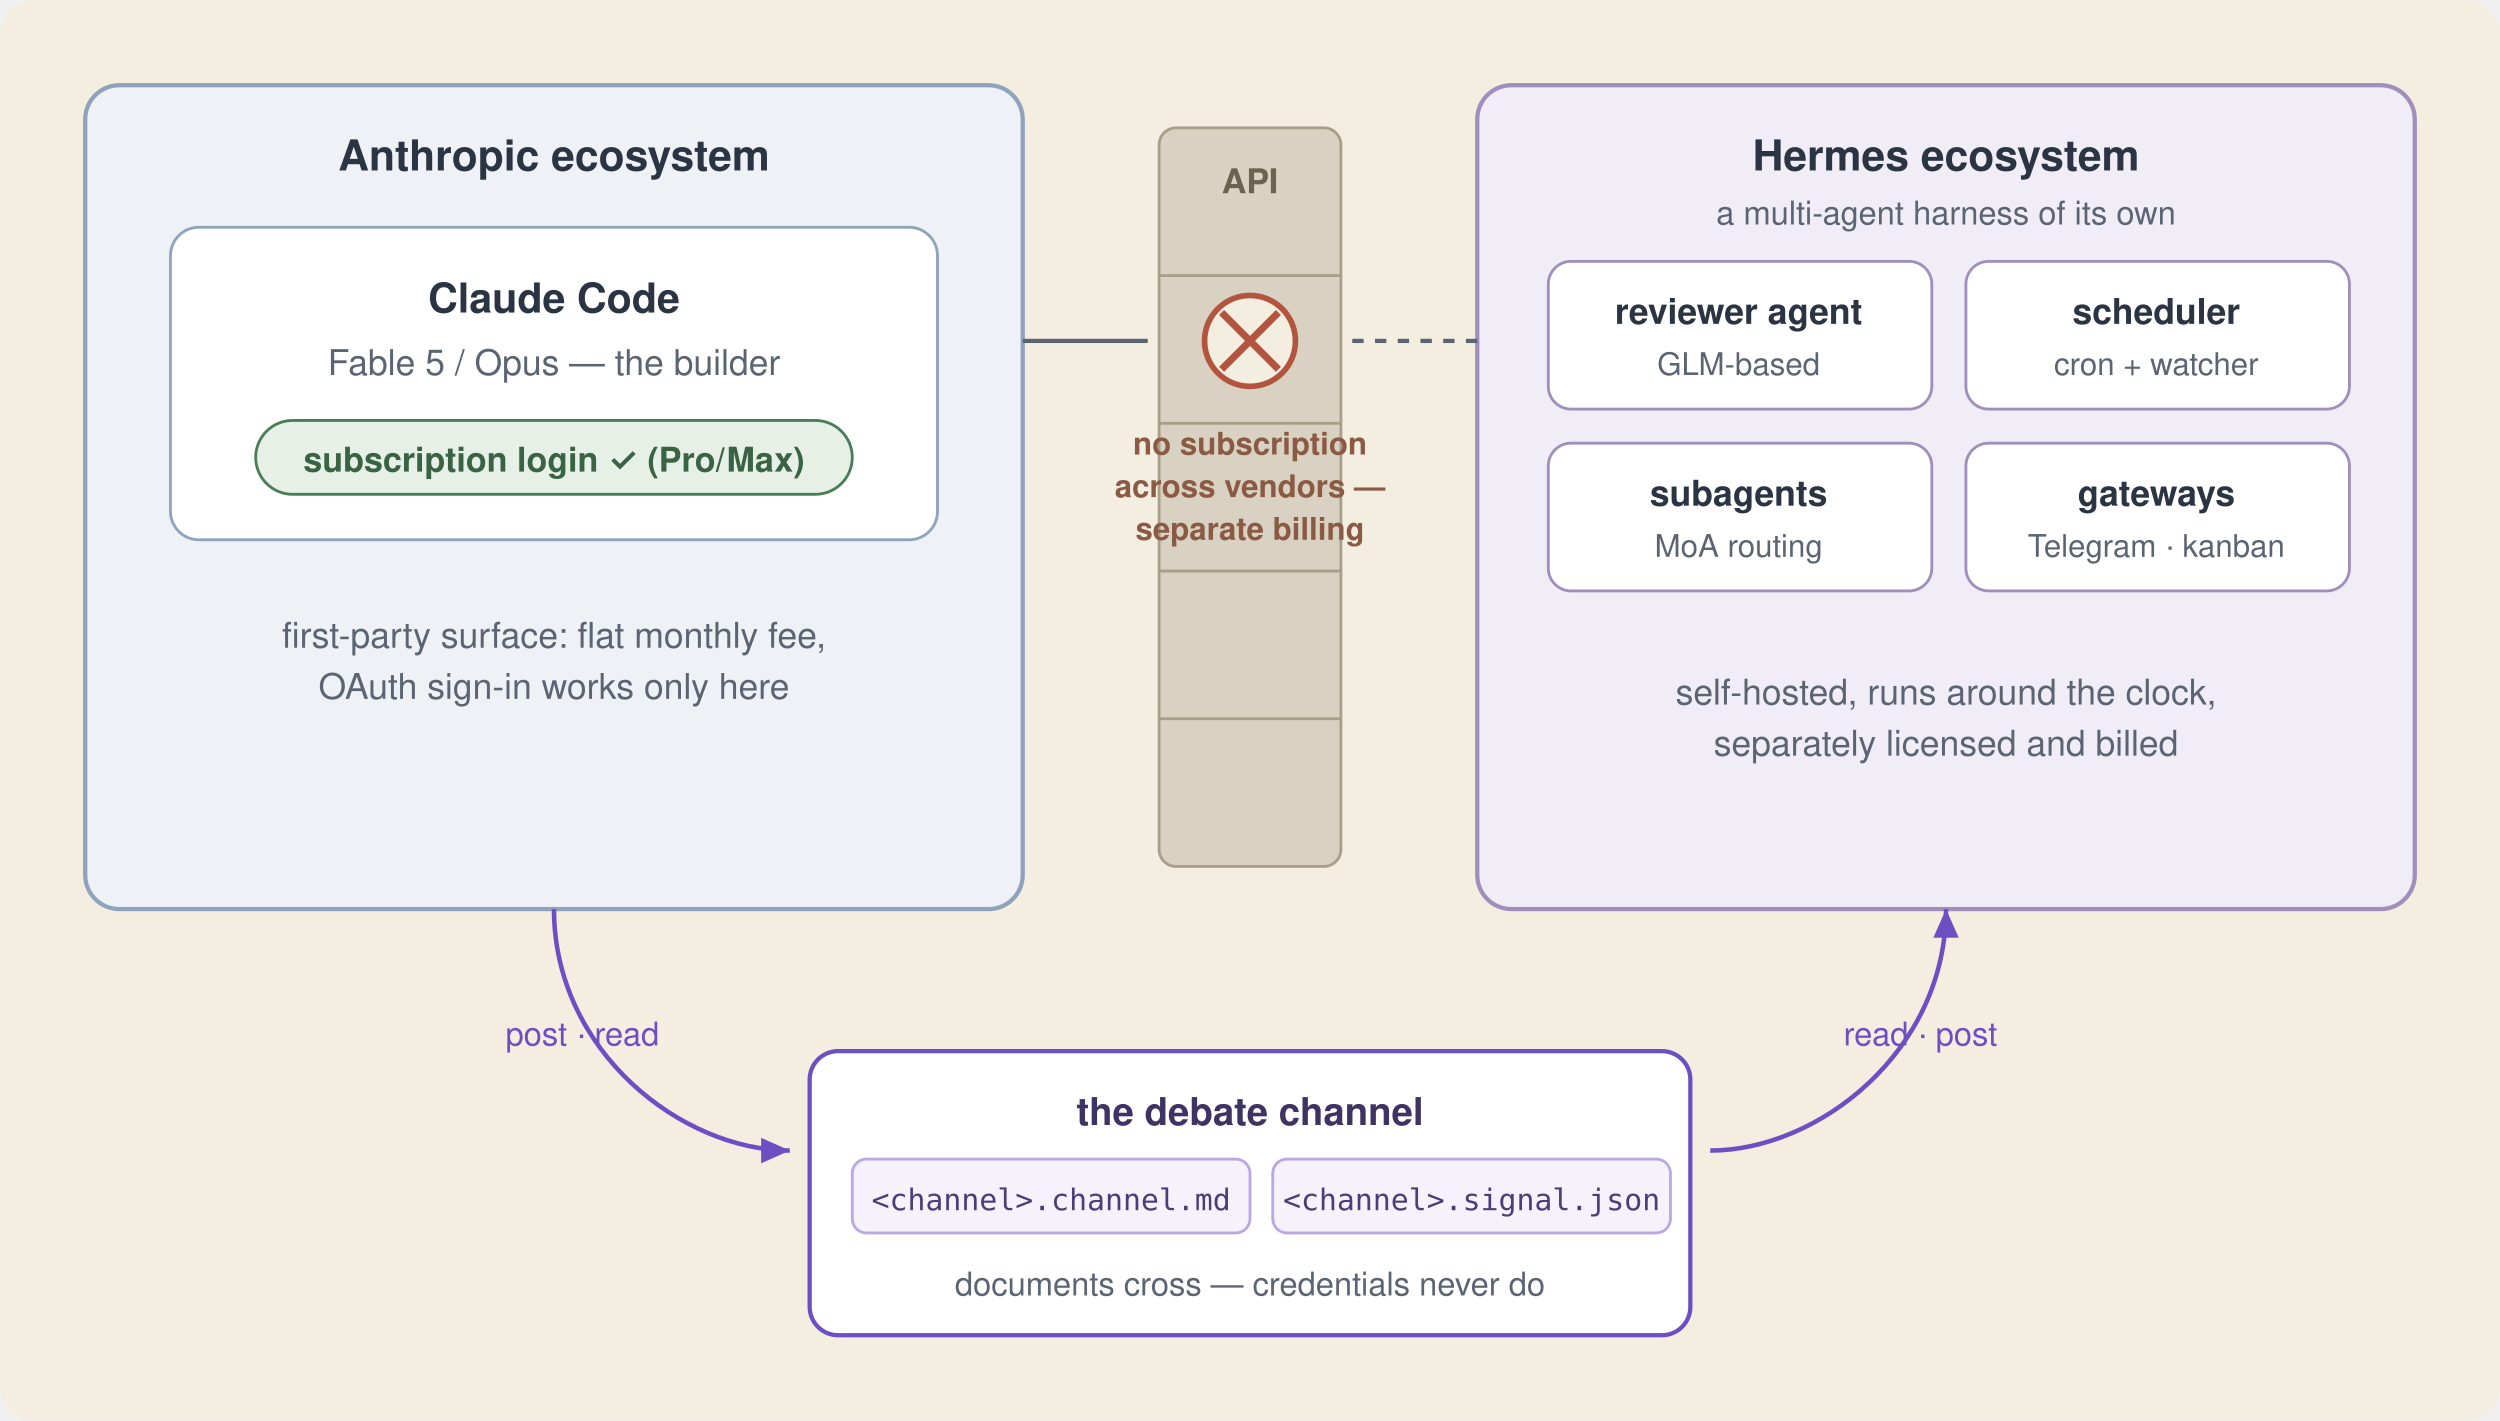
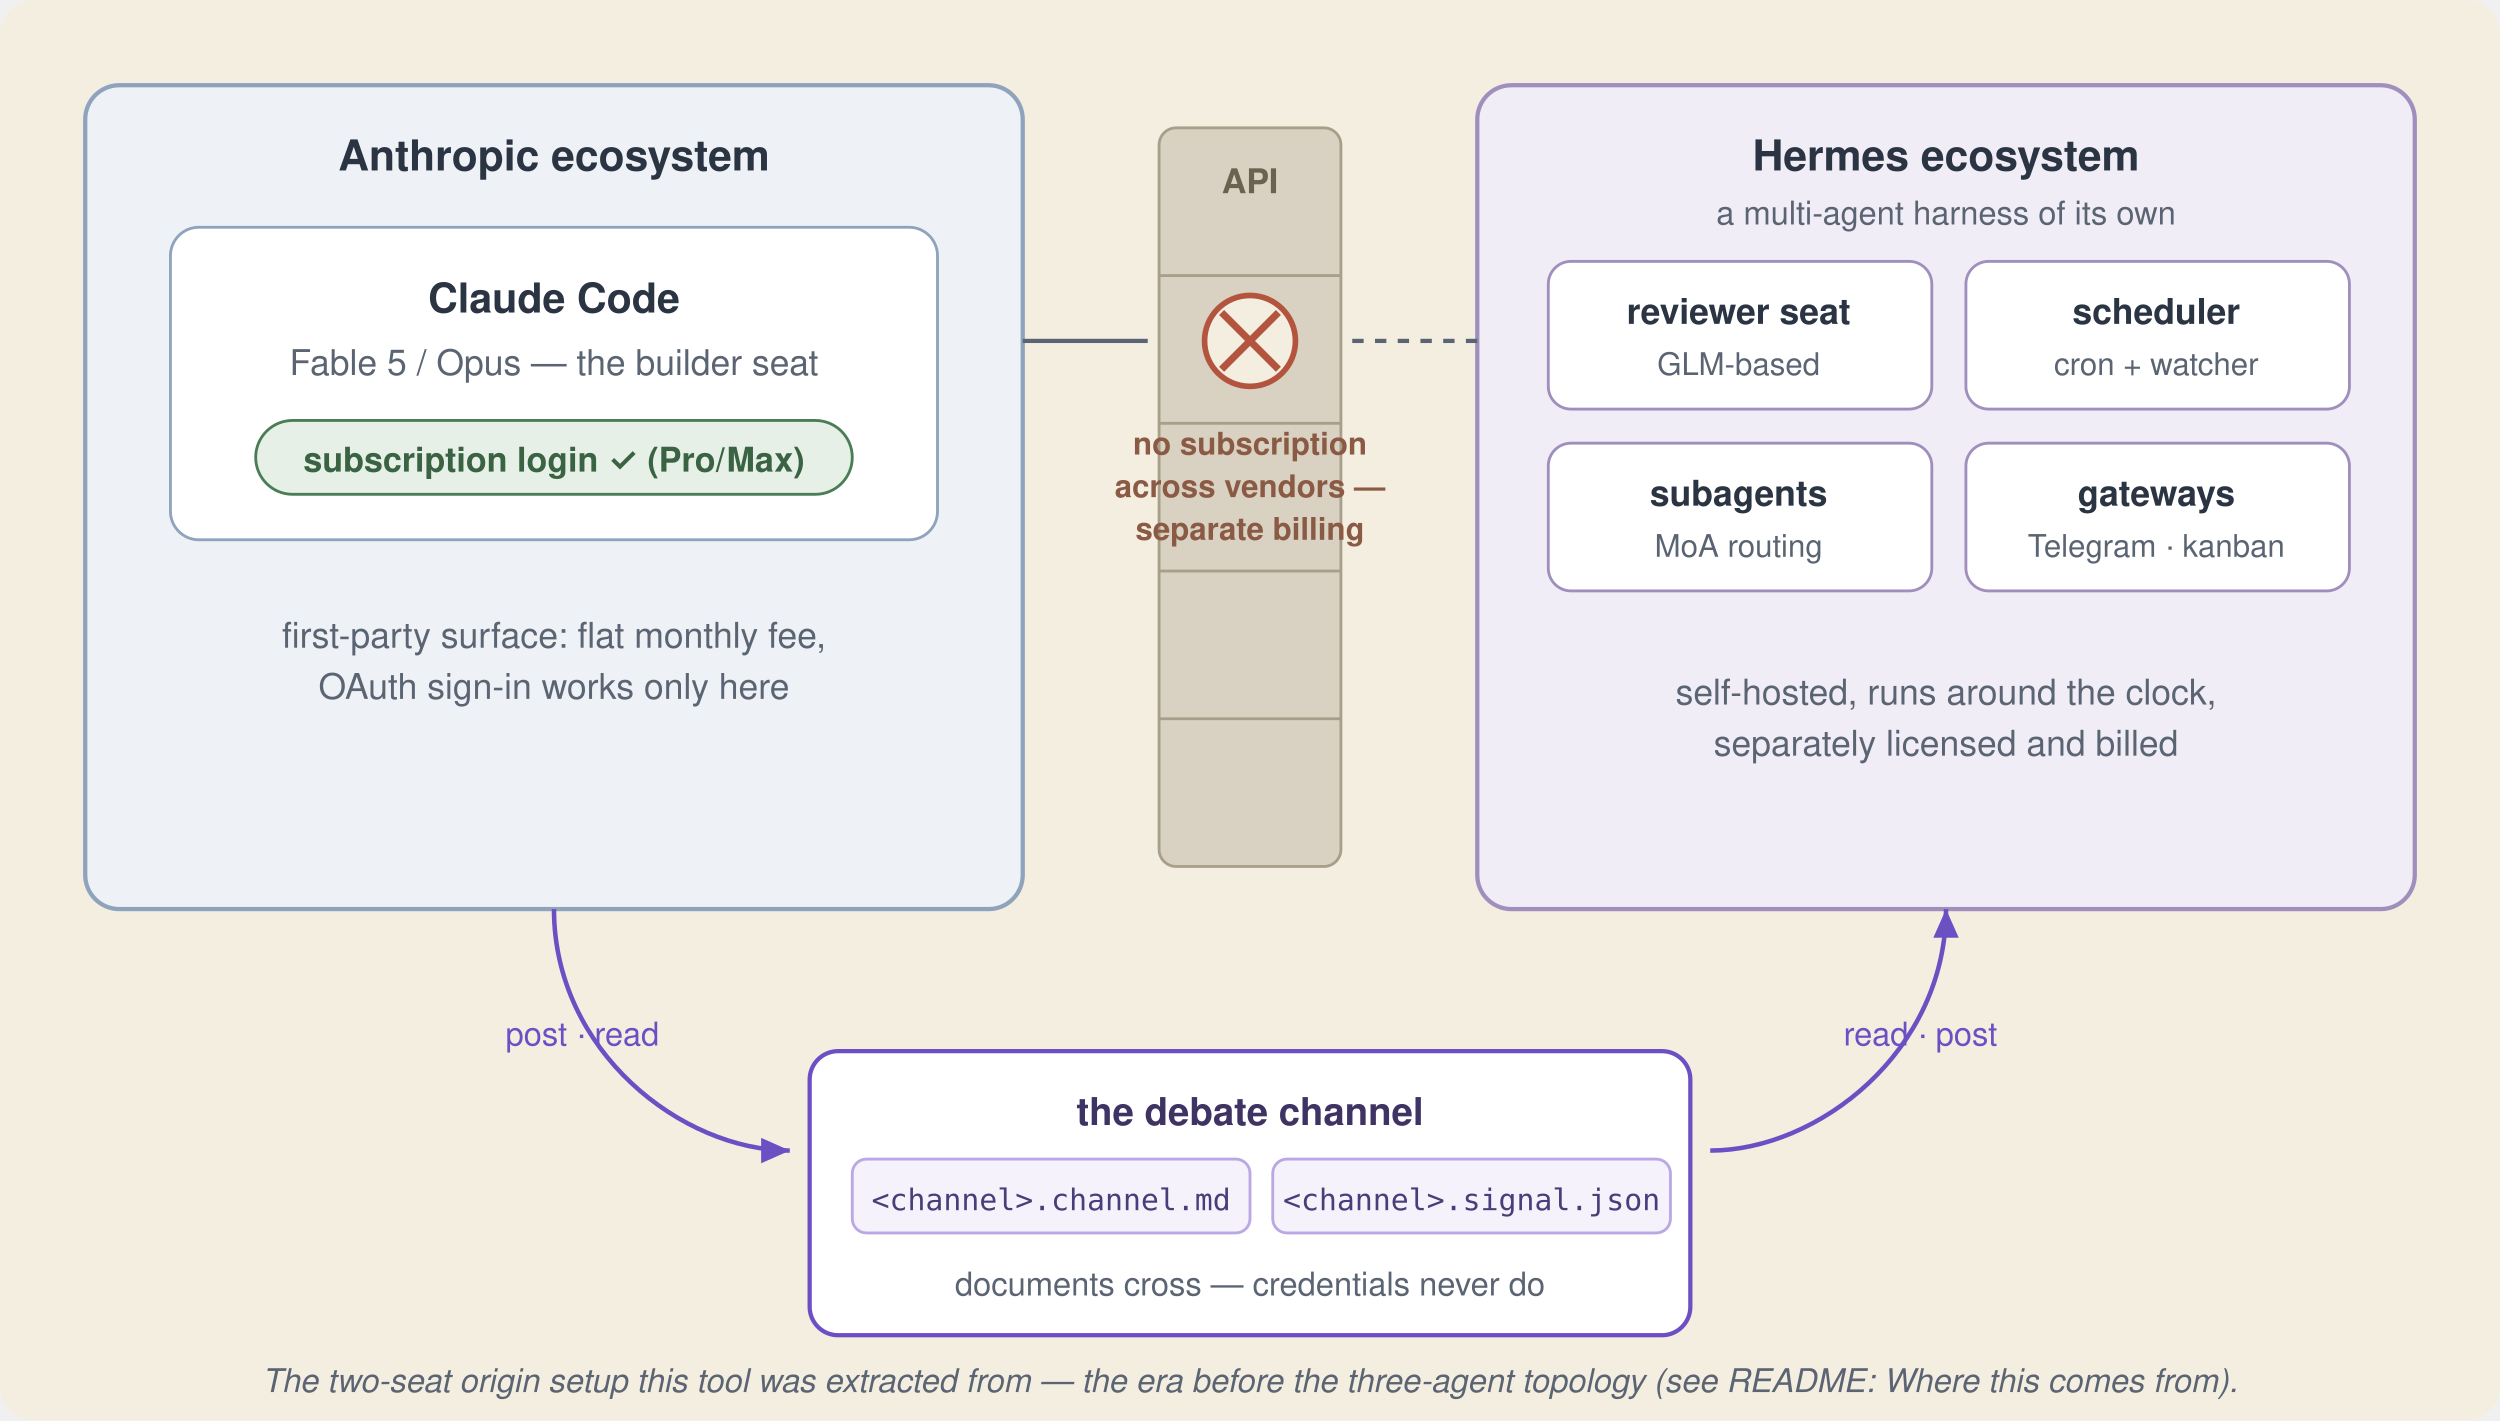
<svg xmlns="http://www.w3.org/2000/svg" width="880" height="500" viewBox="0 0 880 500" font-family="ui-sans-serif, -apple-system, 'Segoe UI', Helvetica, Arial, sans-serif">
  <defs>
    <marker id="swArrow" viewBox="0 0 10 10" refX="9" refY="5" markerWidth="7" markerHeight="7" orient="auto-start-reverse">
      <path d="M 0 1 L 9 5 L 0 9 z" fill="#5b6472" />
    </marker>
    <marker id="swArrowViolet" viewBox="0 0 10 10" refX="9" refY="5" markerWidth="7" markerHeight="7" orient="auto-start-reverse">
      <path d="M 0 1 L 9 5 L 0 9 z" fill="#6d4fc4" />
    </marker>
  </defs>
  <rect x="0" y="0" width="880" height="500" rx="12" fill="#f4eee1" />
  <rect x="30" y="30" width="330" height="290" rx="12" fill="#eef1f5" stroke="#8fa3bd" stroke-width="1.5" />
  <text x="195" y="60" text-anchor="middle" font-size="15" font-weight="700" fill="#2b3442">Anthropic ecosystem</text>
  <rect x="60" y="80" width="270" height="110" rx="10" fill="#ffffff" stroke="#8fa3bd" />
  <text x="195" y="110" text-anchor="middle" font-size="14.5" font-weight="600" fill="#2b3442">Claude Code</text>
-   <text x="195" y="132" text-anchor="middle" font-size="12.5" fill="#5b6472">Fable 5 / Opus — the builder</text>
+   <text x="195" y="132" text-anchor="middle" font-size="12.5" fill="#5b6472">Fable 5 / Opus — the builder seat</text>
  <rect x="90" y="148" width="210" height="26" rx="13" fill="#e7f0e7" stroke="#4a7d55" />
  <text x="195" y="166" text-anchor="middle" font-size="12" font-weight="600" fill="#3a6344">subscription login ✓ (Pro/Max)</text>
  <text x="195" y="228" text-anchor="middle" font-size="12.5" fill="#5b6472">first-party surface: flat monthly fee,</text>
  <text x="195" y="246" text-anchor="middle" font-size="12.5" fill="#5b6472">OAuth sign-in works only here</text>
  <rect x="520" y="30" width="330" height="290" rx="12" fill="#f0edf6" stroke="#a08fbd" stroke-width="1.5" />
  <text x="685" y="60" text-anchor="middle" font-size="15" font-weight="700" fill="#2b3442">Hermes ecosystem</text>
  <text x="685" y="79" text-anchor="middle" font-size="11.5" fill="#5b6472">a multi-agent harness of its own</text>
  <rect x="545" y="92" width="135" height="52" rx="8" fill="#ffffff" stroke="#a08fbd" />
-   <text x="612" y="114" text-anchor="middle" font-size="12.5" font-weight="600" fill="#2b3442">reviewer agent</text>
+   <text x="612" y="114" text-anchor="middle" font-size="12.5" font-weight="600" fill="#2b3442">reviewer seat</text>
  <text x="612" y="132" text-anchor="middle" font-size="11" fill="#5b6472">GLM-based</text>
  <rect x="692" y="92" width="135" height="52" rx="8" fill="#ffffff" stroke="#a08fbd" />
  <text x="759" y="114" text-anchor="middle" font-size="12.5" font-weight="600" fill="#2b3442">scheduler</text>
  <text x="759" y="132" text-anchor="middle" font-size="11" fill="#5b6472">cron + watcher</text>
  <rect x="545" y="156" width="135" height="52" rx="8" fill="#ffffff" stroke="#a08fbd" />
  <text x="612" y="178" text-anchor="middle" font-size="12.5" font-weight="600" fill="#2b3442">subagents</text>
  <text x="612" y="196" text-anchor="middle" font-size="11" fill="#5b6472">MoA routing</text>
  <rect x="692" y="156" width="135" height="52" rx="8" fill="#ffffff" stroke="#a08fbd" />
  <text x="759" y="178" text-anchor="middle" font-size="12.5" font-weight="600" fill="#2b3442">gateways</text>
  <text x="759" y="196" text-anchor="middle" font-size="11" fill="#5b6472">Telegram · kanban</text>
  <text x="685" y="248" text-anchor="middle" font-size="12.5" fill="#5b6472">self-hosted, runs around the clock,</text>
  <text x="685" y="266" text-anchor="middle" font-size="12.5" fill="#5b6472">separately licensed and billed</text>
  <rect x="408" y="45" width="64" height="260" rx="6" fill="#d9d2c2" stroke="#a89f8a" />
  <line x1="408" y1="97" x2="472" y2="97" stroke="#a89f8a" />
  <line x1="408" y1="149" x2="472" y2="149" stroke="#a89f8a" />
  <line x1="408" y1="201" x2="472" y2="201" stroke="#a89f8a" />
  <line x1="408" y1="253" x2="472" y2="253" stroke="#a89f8a" />
  <text x="440" y="68" text-anchor="middle" font-size="12" font-weight="700" fill="#6b6250">API</text>
  <line x1="360" y1="120" x2="404" y2="120" stroke="#5b6472" stroke-width="1.5" />
  <line x1="476" y1="120" x2="520" y2="120" stroke="#5b6472" stroke-width="1.5" stroke-dasharray="4 4" />
  <circle cx="440" cy="120" r="16" fill="#f4eee1" stroke="#b3543f" stroke-width="2" />
  <line x1="430" y1="110" x2="450" y2="130" stroke="#b3543f" stroke-width="2.5" />
  <line x1="450" y1="110" x2="430" y2="130" stroke="#b3543f" stroke-width="2.5" />
  <text x="440" y="160" text-anchor="middle" font-size="11" font-weight="600" fill="#8a5a45">no subscription</text>
  <text x="440" y="175" text-anchor="middle" font-size="11" font-weight="600" fill="#8a5a45">across vendors —</text>
  <text x="440" y="190" text-anchor="middle" font-size="11" font-weight="600" fill="#8a5a45">separate billing</text>
  <rect x="285" y="370" width="310" height="100" rx="10" fill="#ffffff" stroke="#6d4fc4" stroke-width="1.5" />
  <text x="440" y="396" text-anchor="middle" font-size="13.5" font-weight="700" fill="#3f3364">the debate channel</text>
  <rect x="300" y="408" width="140" height="26" rx="5" fill="#f5f2fb" stroke="#b9a8e3" />
  <text x="370" y="426" text-anchor="middle" font-size="10.5" font-family="ui-monospace, Menlo, Consolas, monospace" fill="#4a3e7a">&lt;channel&gt;.channel.md</text>
  <rect x="448" y="408" width="140" height="26" rx="5" fill="#f5f2fb" stroke="#b9a8e3" />
  <text x="518" y="426" text-anchor="middle" font-size="10.5" font-family="ui-monospace, Menlo, Consolas, monospace" fill="#4a3e7a">&lt;channel&gt;.signal.json</text>
  <text x="440" y="456" text-anchor="middle" font-size="11.5" fill="#5b6472">documents cross — credentials never do</text>
  <path d="M 195 320 C 195 370 240 405 278 405" fill="none" stroke="#6d4fc4" stroke-width="1.6" marker-end="url(#swArrowViolet)" />
  <text x="205" y="368" text-anchor="middle" font-size="11.5" fill="#6d4fc4">post · read</text>
  <path d="M 602 405 C 640 405 685 370 685 320" fill="none" stroke="#6d4fc4" stroke-width="1.6" marker-end="url(#swArrowViolet)" />
  <text x="676" y="368" text-anchor="middle" font-size="11.5" fill="#6d4fc4">read · post</text>
+   <text x="440" y="490" text-anchor="middle" font-size="11.5" font-style="italic" fill="#5b6472">The two-seat origin setup this tool was extracted from — the era before the three-agent topology (see README: Where this comes from).</text>
</svg>
